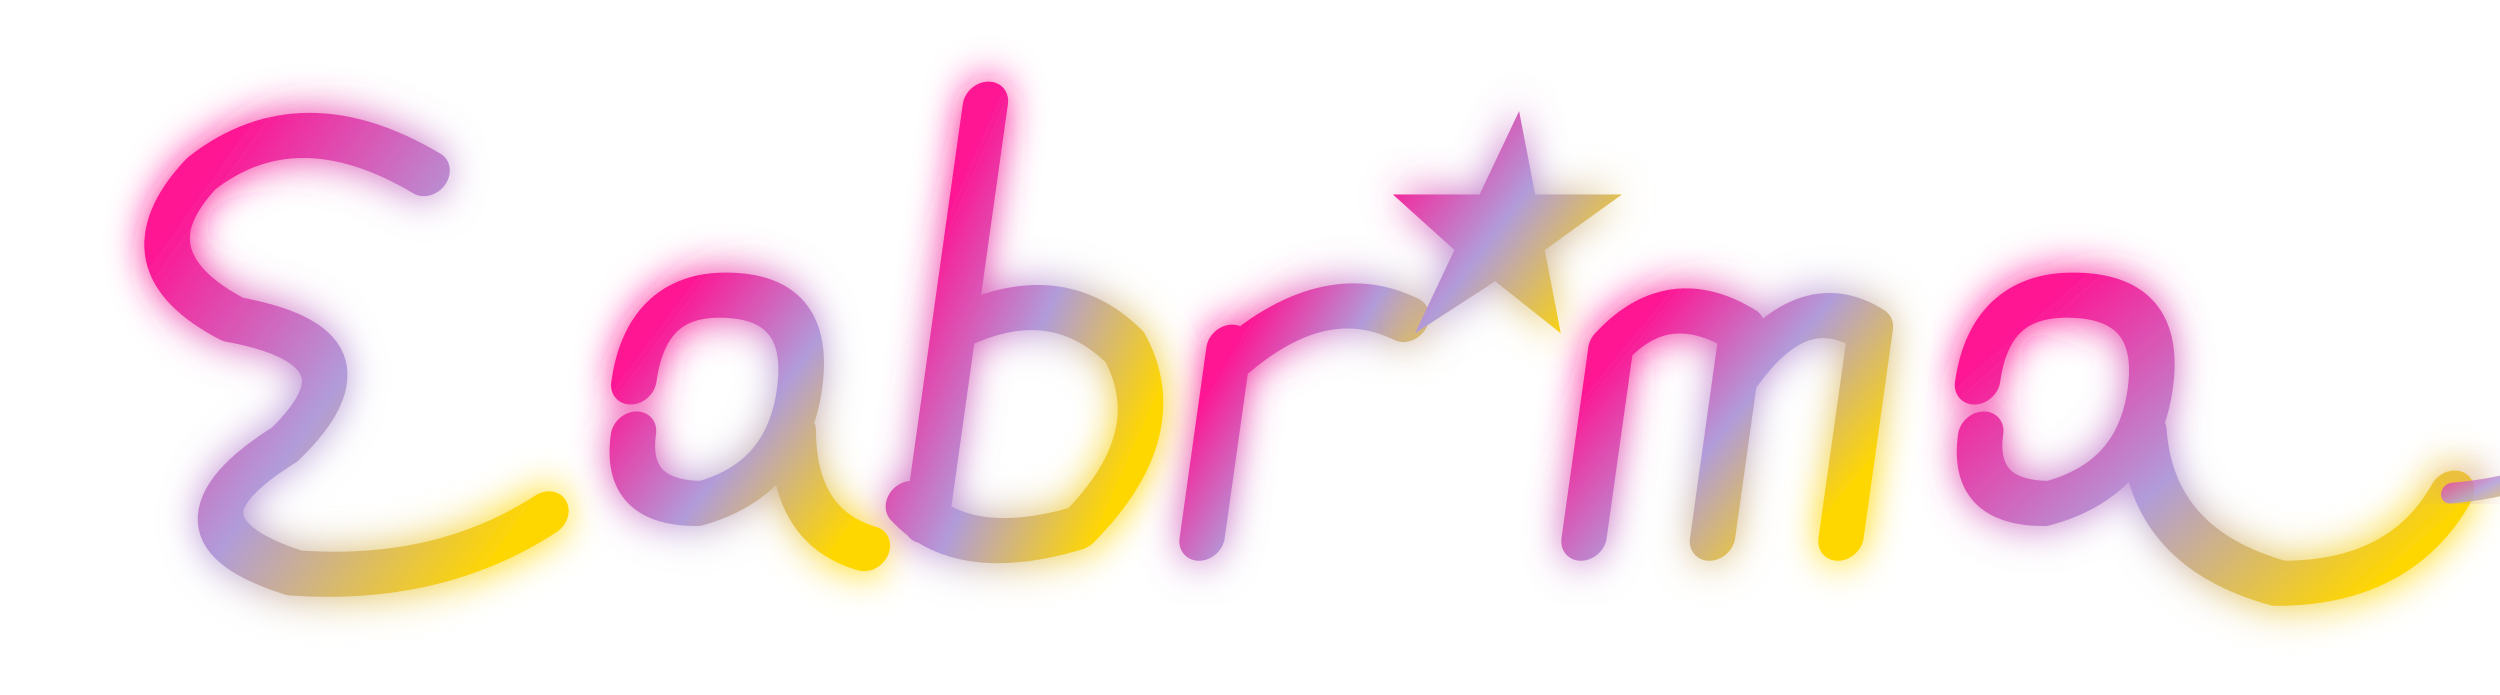
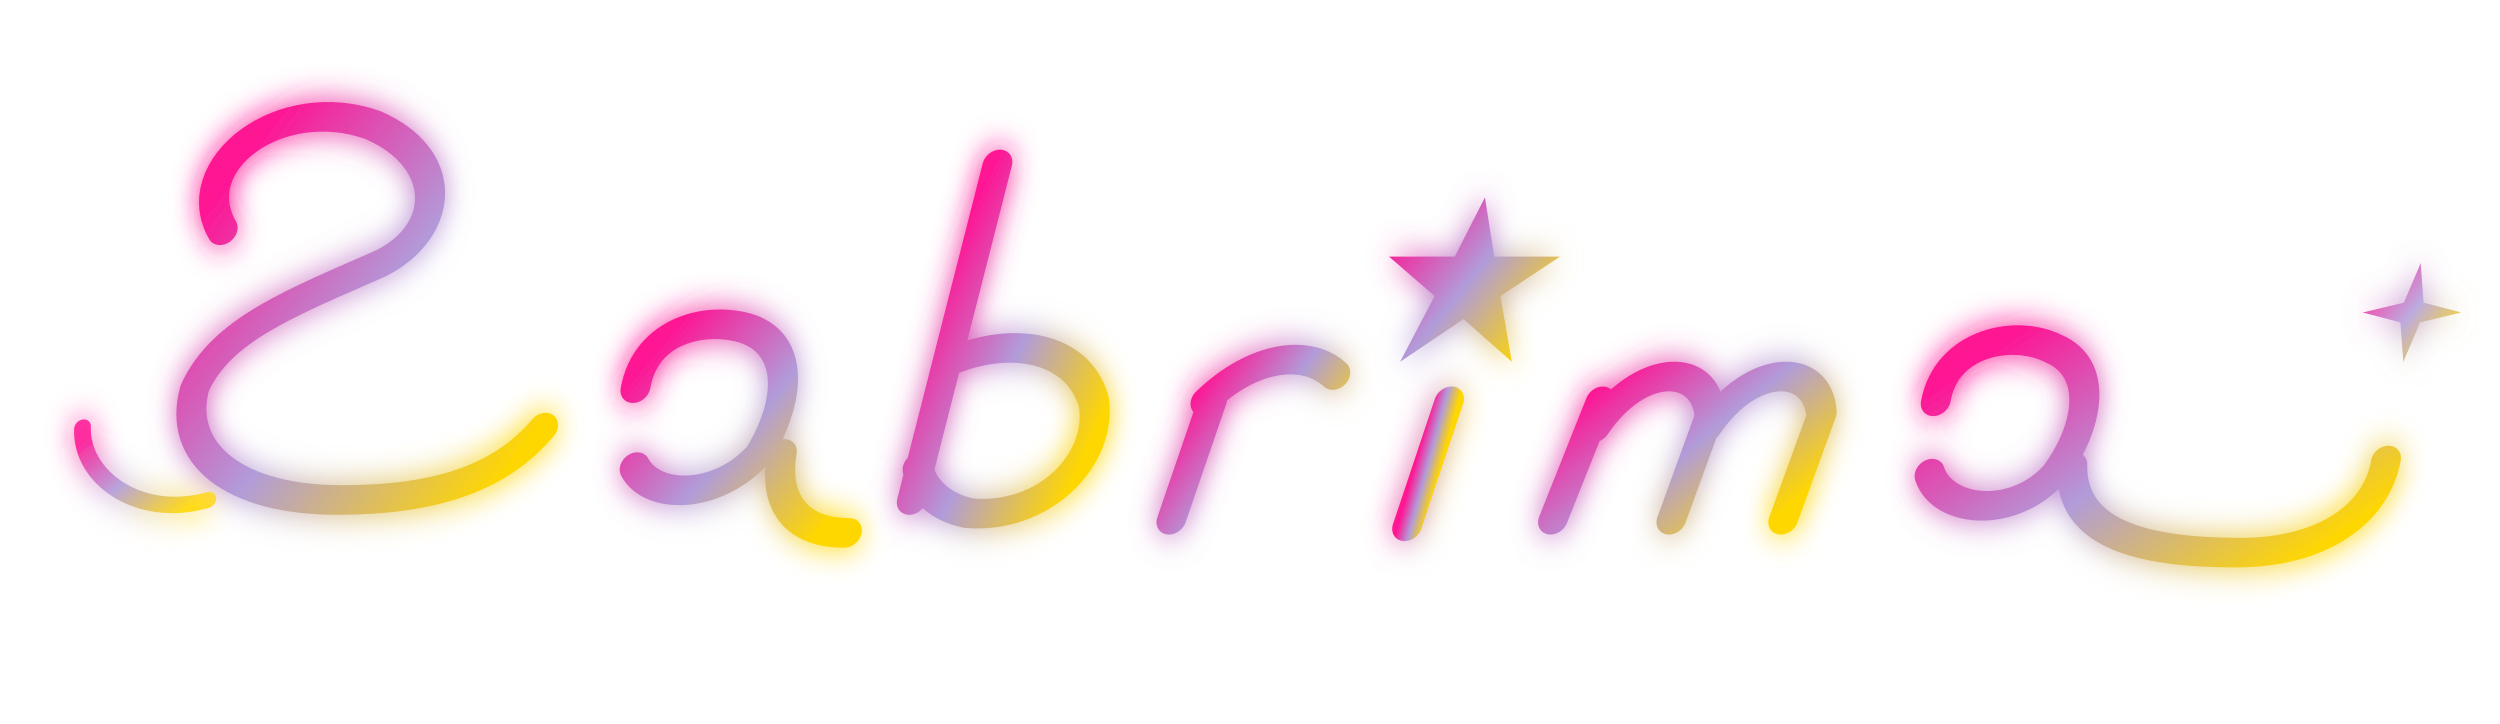
- <svg xmlns="http://www.w3.org/2000/svg" viewBox="0 0 720 200" preserveAspectRatio="xMidYMid meet">
+ <svg xmlns="http://www.w3.org/2000/svg" viewBox="0 0 760 220" preserveAspectRatio="xMidYMid meet">
  <defs>
    <linearGradient id="sabrina-shimmer" x1="0%" y1="20%" x2="100%" y2="80%">
      <stop offset="0%" stop-color="#FF1493">
        <animate attributeName="stop-color" values="#FF1493;#FF80C8;#B19CD9;#5BE0FF;#FFD700;#FF1493" dur="8s" repeatCount="indefinite" />
      </stop>
      <stop offset="50%" stop-color="#B19CD9">
        <animate attributeName="stop-color" values="#B19CD9;#5BE0FF;#FFD700;#FF1493;#FF80C8;#B19CD9" dur="8s" repeatCount="indefinite" />
      </stop>
      <stop offset="100%" stop-color="#FFD700">
        <animate attributeName="stop-color" values="#FFD700;#FF1493;#FF80C8;#B19CD9;#5BE0FF;#FFD700" dur="8s" repeatCount="indefinite" />
      </stop>
    </linearGradient>
    <filter id="sabrina-glow" x="-25%" y="-25%" width="150%" height="150%">
-       <feGaussianBlur stdDeviation="6" result="blur" />
+       <feGaussianBlur stdDeviation="5" result="blur" />
      <feMerge>
        <feMergeNode in="blur" />
        <feMergeNode in="SourceGraphic" />
      </feMerge>
    </filter>
  </defs>
-   <g transform="translate(20 0) skewX(-8)" stroke="url(#sabrina-shimmer)" stroke-width="13" fill="none" stroke-linecap="round" stroke-linejoin="round" filter="url(#sabrina-glow)">
-     <path d="M 110 50              Q  70 28  45 50              Q  25 75  60 92              Q 105 100  80 128              Q  45 152  88 165              Q 130 168 158 148" />
-     <path d="M 178 110              Q 178 85 200 85              Q 226 85 226 112              Q 226 138 202 145              Q 180 145 180 125              M 226 125              Q 230 152 252 158" />
-     <path d="M 268 30 L 268 150              M 268 95              Q 295 80 318 100              Q 335 125 312 152              Q 280 162 262 145" />
-     <path d="M 348 100 L 348 155              M 348 105              Q 372 80 398 92" />
-     <path d="M 422 100 L 422 155" />
-     <path d="M 458 155 L 458 100              Q 472 82 495 95 L 495 155              M 495 110              Q 510 82 532 95 L 532 155" />
-     <path d="M 565 110              Q 565 85 588 85              Q 615 85 615 112              Q 615 138 590 145              Q 568 145 568 125              M 615 125              Q 622 158 660 168              Q 695 168 706 142" />
+   <g transform="translate(30 0) skewX(-10)" stroke="url(#sabrina-shimmer)" stroke-width="9" fill="none" stroke-linecap="round" stroke-linejoin="round" filter="url(#sabrina-glow)">
+     <path d="M 50 70              C 35 50  60 28  90 38              C 115 48  118 70  100 80              C 75 92   55 100  50 118              C 48 138  68 152  100 152              C 130 152  148 145  158 130" />
+     <path d="M 60 152              C 40 158  20 145  18 130" stroke-width="5" opacity="0.85" />
+     <path d="M 184 118              C 184 100  202 96   215 100              C 230 105  232 122  225 138              C 215 152  195 152  188 142              M 232 138              C 232 152  240 162  256 162" />
+     <path d="M 282 50              L 274 152              M 278 110              C 295 102  316 105  324 122              C 330 140  315 158  292 156              C 282 154  276 148  274 142" />
+     <path d="M 360 122              L 354 158              M 358 122              C 370 108  386 106  396 114" />
+     <path d="M 432 122              L 426 160" />
+     <path d="M 470 158              L 478 122              M 478 130              C 488 110  508 110  512 126              L 506 158              M 512 130              C 522 110  542 110  546 126              L 540 158" />
+     <path d="M 580 122              C 580 104  600 100  613 106              C 628 112  628 130  620 144              C 610 158  588 156  582 144              M 625 142              C 628 162  650 168  680 168              C 706 168  720 156  720 140" />
  </g>
-   <g transform="translate(20 0) skewX(-8)" filter="url(#sabrina-glow)">
-     <path d="M 422 32              L 430 56              L 455 56              L 435 72              L 443 96              L 422 81              L 401 96              L 409 72              L 389 56              L 414 56 Z" fill="url(#sabrina-shimmer)">
-       <animateTransform attributeName="transform" type="rotate" from="0 422 64" to="360 422 64" dur="14s" repeatCount="indefinite" />
+   <g transform="translate(30 0) skewX(-10)" filter="url(#sabrina-glow)">
+     <path d="M 432 60              L 438 78              L 458 78              L 442 90              L 449 110              L 432 97              L 415 110              L 422 90              L 406 78              L 426 78 Z" fill="url(#sabrina-shimmer)">
+       <animateTransform attributeName="transform" type="rotate" from="0 432 84" to="360 432 84" dur="14s" repeatCount="indefinite" />
    </path>
  </g>
-   <path transform="translate(20 0) skewX(-8)" d="M 706 142            Q 730 140 740 130" stroke="url(#sabrina-shimmer)" stroke-width="6" stroke-linecap="round" fill="none" opacity="0.85" filter="url(#sabrina-glow)" />
+   <path transform="translate(30 0) skewX(-10)" d="M 720 80            L 723 92            L 735 95            L 723 98            L 720 110            L 717 98            L 705 95            L 717 92 Z" fill="url(#sabrina-shimmer)" opacity="0.85" filter="url(#sabrina-glow)" />
</svg>
